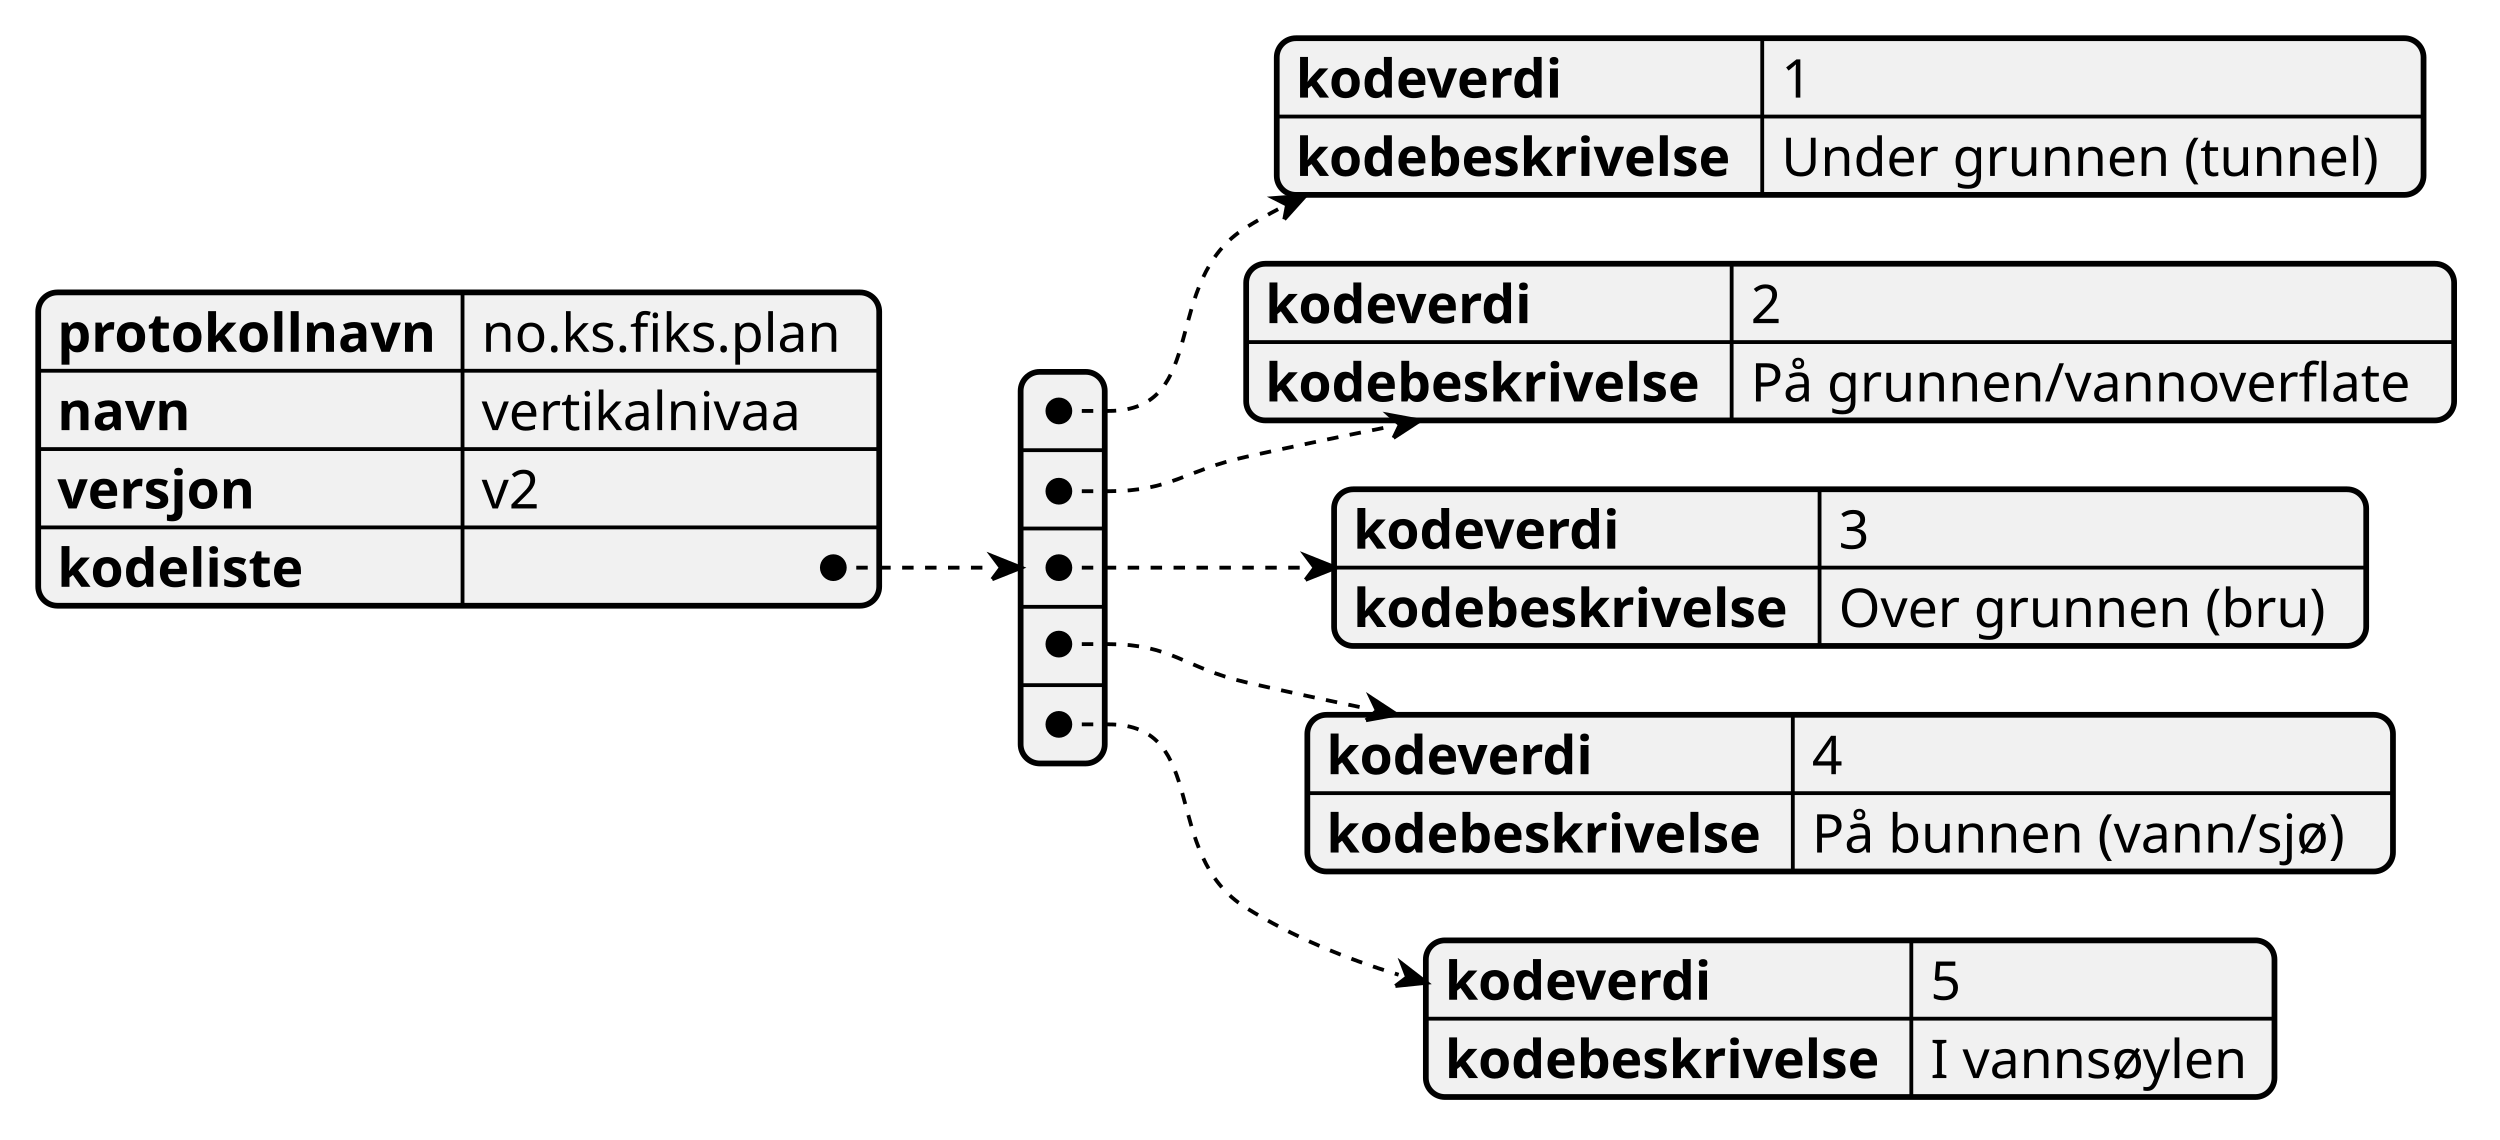
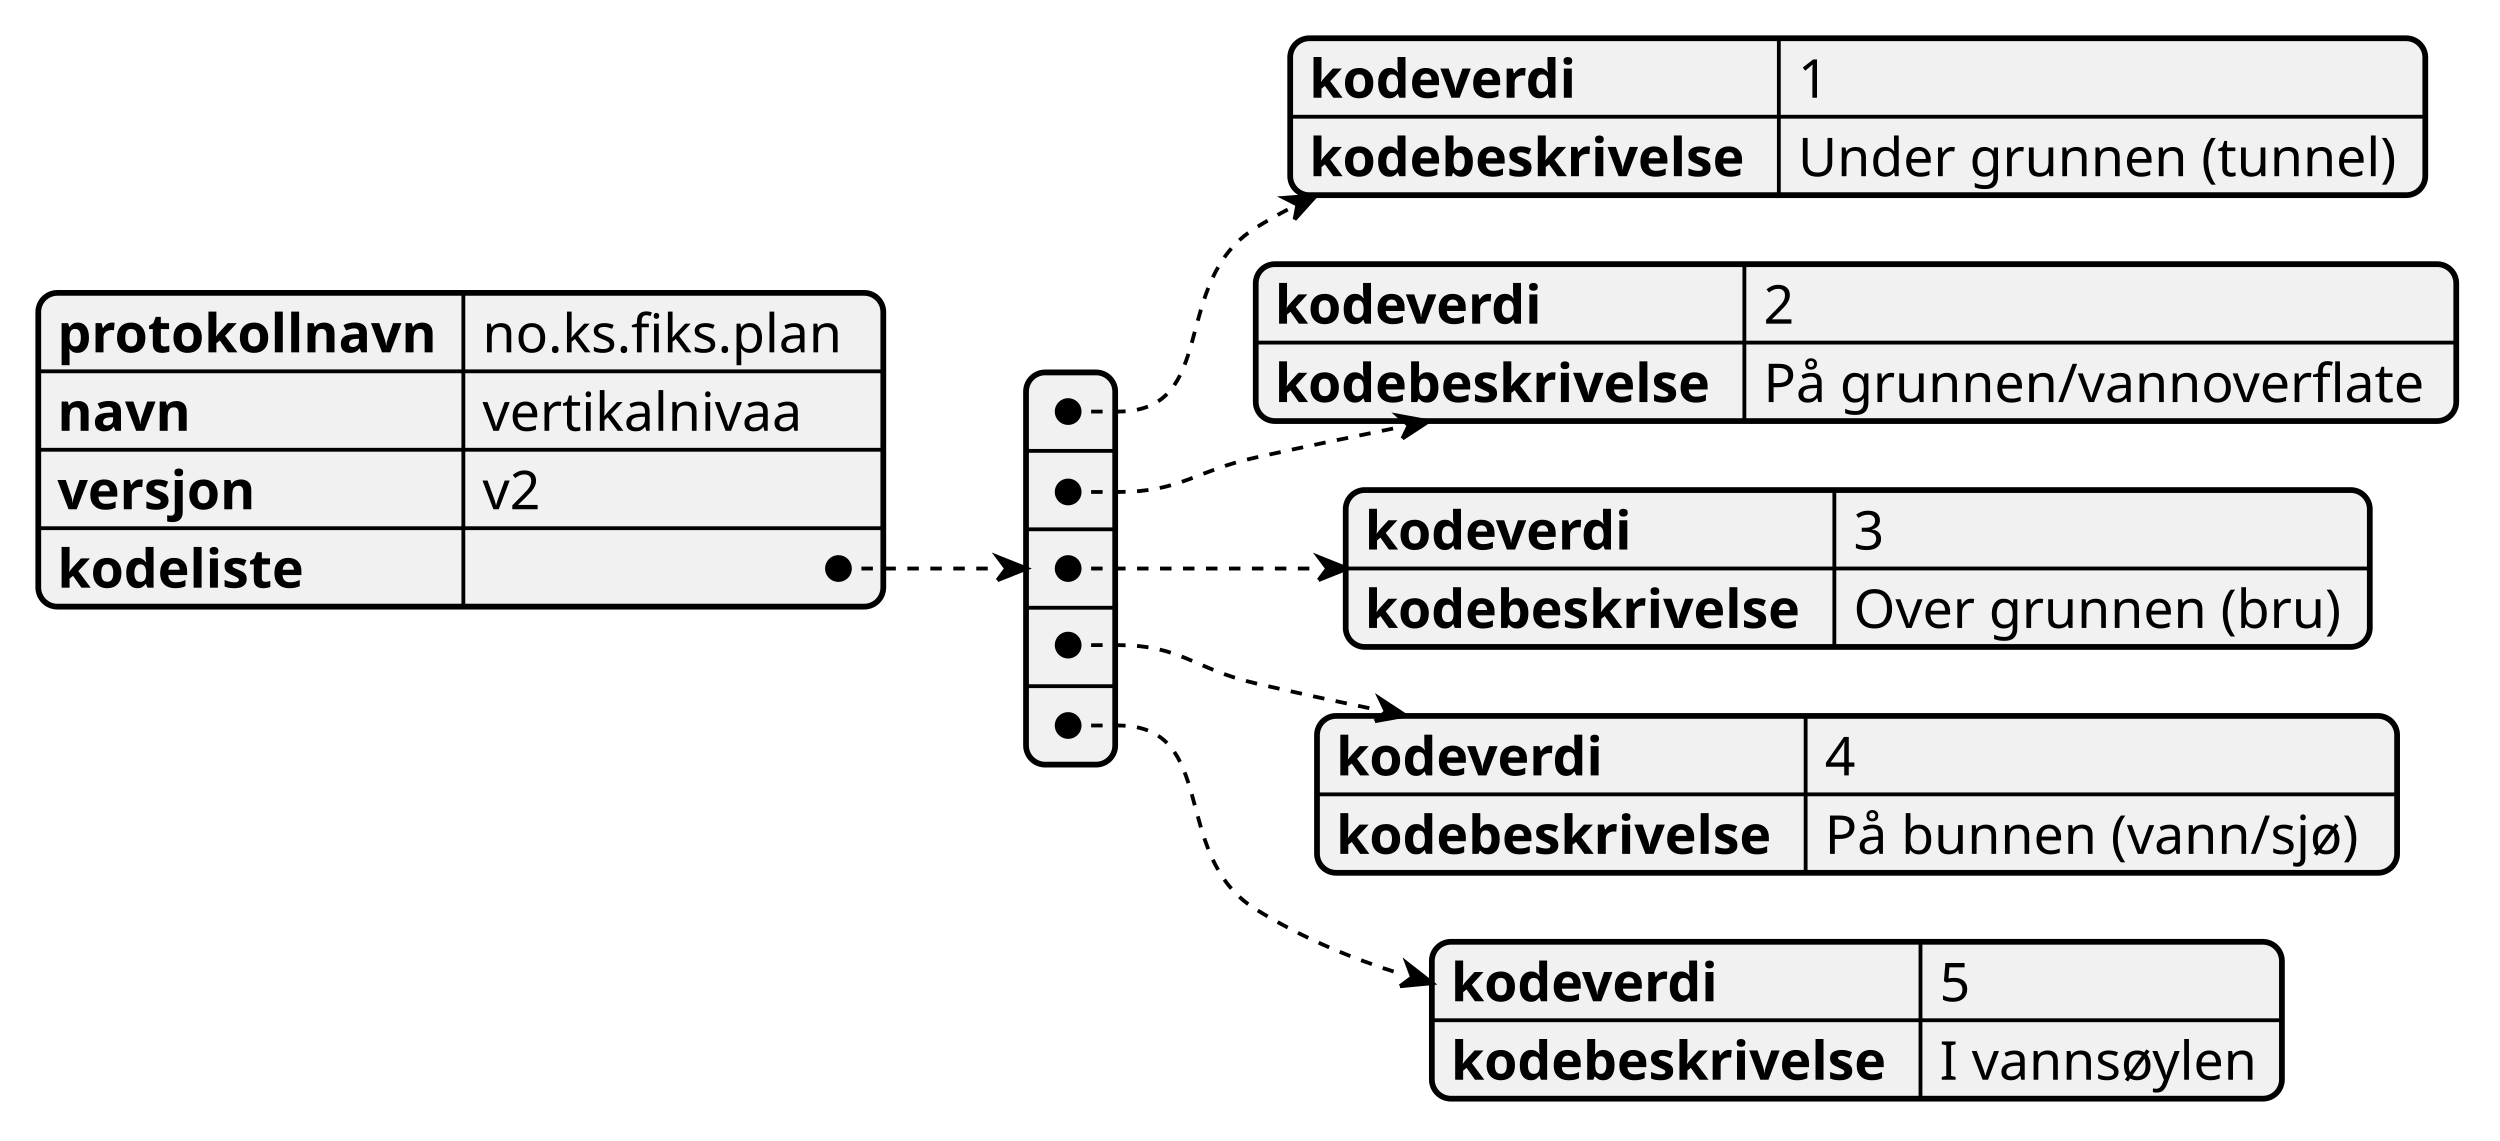
- <svg xmlns="http://www.w3.org/2000/svg" contentStyleType="text/css" height="298px" preserveAspectRatio="none" style="width:654px;height:298px;background:#FFFFFF;" version="1.1" viewBox="0 0 654 298" width="654px" zoomAndPan="magnify">
+ <svg xmlns="http://www.w3.org/2000/svg" contentStyleType="text/css" data-diagram-type="JSON" height="298px" preserveAspectRatio="none" style="width:653px;height:298px;background:#FFFFFF;" version="1.1" viewBox="0 0 653 298" width="653px" zoomAndPan="magnify">
  <defs />
  <g>
-     <rect fill="#F1F1F1" height="81.953" rx="5" ry="5" style="stroke:#F1F1F1;stroke-width:1.5;" width="220" x="10" y="76.5" />
-     <text fill="#000000" font-family="sans-serif" font-size="14" font-weight="bold" lengthAdjust="spacing" textLength="101" x="15" y="92.035">protokollnavn</text>
-     <text fill="#000000" font-family="sans-serif" font-size="14" lengthAdjust="spacing" textLength="99" x="126" y="92.035">no.ks.fiks.plan</text>
-     <line style="stroke:#000000;stroke-width:1.0;" x1="121" x2="121" y1="76.5" y2="96.988" />
-     <line style="stroke:#000000;stroke-width:1.0;" x1="10" x2="230" y1="96.988" y2="96.988" />
-     <text fill="#000000" font-family="sans-serif" font-size="14" font-weight="bold" lengthAdjust="spacing" textLength="34" x="15" y="112.523">navn</text>
-     <text fill="#000000" font-family="sans-serif" font-size="14" lengthAdjust="spacing" textLength="86" x="126" y="112.523">vertikalnivaa</text>
-     <line style="stroke:#000000;stroke-width:1.0;" x1="121" x2="121" y1="96.988" y2="117.477" />
-     <line style="stroke:#000000;stroke-width:1.0;" x1="10" x2="230" y1="117.477" y2="117.477" />
-     <text fill="#000000" font-family="sans-serif" font-size="14" font-weight="bold" lengthAdjust="spacing" textLength="53" x="15" y="133.012">versjon</text>
-     <text fill="#000000" font-family="sans-serif" font-size="14" lengthAdjust="spacing" textLength="16" x="126" y="133.012">v2</text>
-     <line style="stroke:#000000;stroke-width:1.0;" x1="121" x2="121" y1="117.477" y2="137.965" />
-     <line style="stroke:#000000;stroke-width:1.0;" x1="10" x2="230" y1="137.965" y2="137.965" />
-     <text fill="#000000" font-family="sans-serif" font-size="14" font-weight="bold" lengthAdjust="spacing" textLength="67" x="15" y="153.5">kodeliste</text>
-     <text fill="#000000" font-family="sans-serif" font-size="14" lengthAdjust="spacing" textLength="12" x="126" y="153.5">   </text>
-     <line style="stroke:#000000;stroke-width:1.0;" x1="121" x2="121" y1="137.965" y2="158.453" />
-     <rect fill="none" height="81.953" rx="5" ry="5" style="stroke:#000000;stroke-width:1.5;" width="220" x="10" y="76.5" />
-     <rect fill="#F1F1F1" height="102.441" rx="5" ry="5" style="stroke:#F1F1F1;stroke-width:1.5;" width="22" x="267" y="97.279" />
-     <text fill="#000000" font-family="sans-serif" font-size="14" lengthAdjust="spacing" textLength="12" x="272" y="112.814">   </text>
-     <line style="stroke:#000000;stroke-width:1.0;" x1="267" x2="289" y1="117.768" y2="117.768" />
-     <text fill="#000000" font-family="sans-serif" font-size="14" lengthAdjust="spacing" textLength="12" x="272" y="133.303">   </text>
-     <line style="stroke:#000000;stroke-width:1.0;" x1="267" x2="289" y1="138.256" y2="138.256" />
-     <text fill="#000000" font-family="sans-serif" font-size="14" lengthAdjust="spacing" textLength="12" x="272" y="153.791">   </text>
-     <line style="stroke:#000000;stroke-width:1.0;" x1="267" x2="289" y1="158.744" y2="158.744" />
-     <text fill="#000000" font-family="sans-serif" font-size="14" lengthAdjust="spacing" textLength="12" x="272" y="174.279">   </text>
-     <line style="stroke:#000000;stroke-width:1.0;" x1="267" x2="289" y1="179.232" y2="179.232" />
-     <text fill="#000000" font-family="sans-serif" font-size="14" lengthAdjust="spacing" textLength="12" x="272" y="194.768">   </text>
-     <rect fill="none" height="102.441" rx="5" ry="5" style="stroke:#000000;stroke-width:1.5;" width="22" x="267" y="97.279" />
-     <rect fill="#F1F1F1" height="40.977" rx="5" ry="5" style="stroke:#F1F1F1;stroke-width:1.5;" width="300" x="334" y="10" />
-     <text fill="#000000" font-family="sans-serif" font-size="14" font-weight="bold" lengthAdjust="spacing" textLength="71" x="339" y="25.535">kodeverdi</text>
-     <text fill="#000000" font-family="sans-serif" font-size="14" lengthAdjust="spacing" textLength="9" x="466" y="25.535">1</text>
-     <line style="stroke:#000000;stroke-width:1.0;" x1="461" x2="461" y1="10" y2="30.488" />
-     <line style="stroke:#000000;stroke-width:1.0;" x1="334" x2="634" y1="30.488" y2="30.488" />
-     <text fill="#000000" font-family="sans-serif" font-size="14" font-weight="bold" lengthAdjust="spacing" textLength="117" x="339" y="46.023">kodebeskrivelse</text>
-     <text fill="#000000" font-family="sans-serif" font-size="14" lengthAdjust="spacing" textLength="163" x="466" y="46.023">Under grunnen (tunnel)</text>
-     <line style="stroke:#000000;stroke-width:1.0;" x1="461" x2="461" y1="30.488" y2="50.977" />
-     <rect fill="none" height="40.977" rx="5" ry="5" style="stroke:#000000;stroke-width:1.5;" width="300" x="334" y="10" />
-     <rect fill="#F1F1F1" height="40.977" rx="5" ry="5" style="stroke:#F1F1F1;stroke-width:1.5;" width="316" x="326" y="69" />
-     <text fill="#000000" font-family="sans-serif" font-size="14" font-weight="bold" lengthAdjust="spacing" textLength="71" x="331" y="84.535">kodeverdi</text>
-     <text fill="#000000" font-family="sans-serif" font-size="14" lengthAdjust="spacing" textLength="9" x="458" y="84.535">2</text>
-     <line style="stroke:#000000;stroke-width:1.0;" x1="453" x2="453" y1="69" y2="89.488" />
-     <line style="stroke:#000000;stroke-width:1.0;" x1="326" x2="642" y1="89.488" y2="89.488" />
-     <text fill="#000000" font-family="sans-serif" font-size="14" font-weight="bold" lengthAdjust="spacing" textLength="117" x="331" y="105.023">kodebeskrivelse</text>
-     <text fill="#000000" font-family="sans-serif" font-size="14" lengthAdjust="spacing" textLength="179" x="458" y="105.023">På grunnen/vannoverflate</text>
-     <line style="stroke:#000000;stroke-width:1.0;" x1="453" x2="453" y1="89.488" y2="109.977" />
-     <rect fill="none" height="40.977" rx="5" ry="5" style="stroke:#000000;stroke-width:1.5;" width="316" x="326" y="69" />
-     <rect fill="#F1F1F1" height="40.977" rx="5" ry="5" style="stroke:#F1F1F1;stroke-width:1.5;" width="270" x="349" y="128" />
-     <text fill="#000000" font-family="sans-serif" font-size="14" font-weight="bold" lengthAdjust="spacing" textLength="71" x="354" y="143.535">kodeverdi</text>
-     <text fill="#000000" font-family="sans-serif" font-size="14" lengthAdjust="spacing" textLength="9" x="481" y="143.535">3</text>
-     <line style="stroke:#000000;stroke-width:1.0;" x1="476" x2="476" y1="128" y2="148.488" />
-     <line style="stroke:#000000;stroke-width:1.0;" x1="349" x2="619" y1="148.488" y2="148.488" />
-     <text fill="#000000" font-family="sans-serif" font-size="14" font-weight="bold" lengthAdjust="spacing" textLength="117" x="354" y="164.023">kodebeskrivelse</text>
-     <text fill="#000000" font-family="sans-serif" font-size="14" lengthAdjust="spacing" textLength="133" x="481" y="164.023">Over grunnen (bru)</text>
-     <line style="stroke:#000000;stroke-width:1.0;" x1="476" x2="476" y1="148.488" y2="168.977" />
-     <rect fill="none" height="40.977" rx="5" ry="5" style="stroke:#000000;stroke-width:1.5;" width="270" x="349" y="128" />
-     <rect fill="#F1F1F1" height="40.977" rx="5" ry="5" style="stroke:#F1F1F1;stroke-width:1.5;" width="284" x="342" y="187" />
-     <text fill="#000000" font-family="sans-serif" font-size="14" font-weight="bold" lengthAdjust="spacing" textLength="71" x="347" y="202.535">kodeverdi</text>
-     <text fill="#000000" font-family="sans-serif" font-size="14" lengthAdjust="spacing" textLength="9" x="474" y="202.535">4</text>
-     <line style="stroke:#000000;stroke-width:1.0;" x1="469" x2="469" y1="187" y2="207.488" />
-     <line style="stroke:#000000;stroke-width:1.0;" x1="342" x2="626" y1="207.488" y2="207.488" />
-     <text fill="#000000" font-family="sans-serif" font-size="14" font-weight="bold" lengthAdjust="spacing" textLength="117" x="347" y="223.023">kodebeskrivelse</text>
-     <text fill="#000000" font-family="sans-serif" font-size="14" lengthAdjust="spacing" textLength="147" x="474" y="223.023">På bunnen (vann/sjø)</text>
-     <line style="stroke:#000000;stroke-width:1.0;" x1="469" x2="469" y1="207.488" y2="227.977" />
-     <rect fill="none" height="40.977" rx="5" ry="5" style="stroke:#000000;stroke-width:1.5;" width="284" x="342" y="187" />
-     <rect fill="#F1F1F1" height="40.977" rx="5" ry="5" style="stroke:#F1F1F1;stroke-width:1.5;" width="222" x="373" y="246" />
-     <text fill="#000000" font-family="sans-serif" font-size="14" font-weight="bold" lengthAdjust="spacing" textLength="71" x="378" y="261.535">kodeverdi</text>
-     <text fill="#000000" font-family="sans-serif" font-size="14" lengthAdjust="spacing" textLength="9" x="505" y="261.535">5</text>
-     <line style="stroke:#000000;stroke-width:1.0;" x1="500" x2="500" y1="246" y2="266.488" />
-     <line style="stroke:#000000;stroke-width:1.0;" x1="373" x2="595" y1="266.488" y2="266.488" />
-     <text fill="#000000" font-family="sans-serif" font-size="14" font-weight="bold" lengthAdjust="spacing" textLength="117" x="378" y="282.023">kodebeskrivelse</text>
-     <text fill="#000000" font-family="sans-serif" font-size="14" lengthAdjust="spacing" textLength="85" x="505" y="282.023">I vannsøylen</text>
-     <line style="stroke:#000000;stroke-width:1.0;" x1="500" x2="500" y1="266.488" y2="286.977" />
-     <rect fill="none" height="40.977" rx="5" ry="5" style="stroke:#000000;stroke-width:1.5;" width="222" x="373" y="246" />
-     <path d="M277,107.5 L290,107.5 C316.667,107.5 303.332,73.545 326,59.5 C328.792,57.77 331.661,56.138 334.596,54.599 " fill="none" style="stroke:#000000;stroke-width:1.0;stroke-dasharray:3.0,3.0;" />
-     <path d="M335.966,57.382 L336.683,53.571 L333.225,51.816 L341.553,51.173 L335.966,57.382 " fill="#000000" style="stroke:#000000;stroke-width:1.0;" />
-     <ellipse cx="277" cy="107.5" fill="#000000" rx="3" ry="3" style="stroke:#000000;stroke-width:1.0;" />
-     <path d="M277,128.5 L290,128.5 C306.492,128.5 309.893,123.044 326,119.5 C338.272,116.8 351.112,114.119 363.94,111.535 " fill="none" style="stroke:#000000;stroke-width:1.0;stroke-dasharray:3.0,3.0;" />
-     <path d="M364.544,114.553 L366.204,111.082 L363.336,108.516 L371.487,110.025 L364.544,114.553 " fill="#000000" style="stroke:#000000;stroke-width:1.0;" />
-     <ellipse cx="277" cy="128.5" fill="#000000" rx="3" ry="3" style="stroke:#000000;stroke-width:1.0;" />
-     <path d="M277,148.5 L290,148.5 C306.678,148.5 324.165,148.5 341.519,148.5 " fill="none" style="stroke:#000000;stroke-width:1.0;stroke-dasharray:3.0,3.0;" />
-     <path d="M341.519,151.684 L343.908,148.5 L341.519,145.316 L349.48,148.5 L341.519,151.684 " fill="#000000" style="stroke:#000000;stroke-width:1.0;" />
-     <ellipse cx="277" cy="148.5" fill="#000000" rx="3" ry="3" style="stroke:#000000;stroke-width:1.0;" />
-     <path d="M277,168.5 L290,168.5 C306.606,168.5 309.818,174.771 326,178.5 C336.346,180.885 347.11,183.203 357.938,185.422 " fill="none" style="stroke:#000000;stroke-width:1.0;stroke-dasharray:3.0,3.0;" />
-     <path d="M357.33,188.423 L360.188,185.878 L358.546,182.421 L365.439,186.942 L357.33,188.423 " fill="#000000" style="stroke:#000000;stroke-width:1.0;" />
-     <ellipse cx="277" cy="168.5" fill="#000000" rx="3" ry="3" style="stroke:#000000;stroke-width:1.0;" />
-     <path d="M277,189.5 L290,189.5 C316.667,189.5 303.332,223.455 326,237.5 C338.176,245.044 351.831,250.726 365.875,254.991 " fill="none" style="stroke:#000000;stroke-width:1.0;stroke-dasharray:3.0,3.0;" />
-     <path d="M365.034,257.94 L368.087,255.622 L366.716,252.041 L373.249,257.094 L365.034,257.94 " fill="#000000" style="stroke:#000000;stroke-width:1.0;" />
-     <ellipse cx="277" cy="189.5" fill="#000000" rx="3" ry="3" style="stroke:#000000;stroke-width:1.0;" />
-     <path d="M218,148.5 L231,148.5 C240.421,148.5 250.916,148.5 259.548,148.5 " fill="none" style="stroke:#000000;stroke-width:1.0;stroke-dasharray:3.0,3.0;" />
-     <path d="M259.548,151.544 L261.831,148.5 L259.548,145.456 L267.158,148.5 L259.548,151.544 " fill="#000000" style="stroke:#000000;stroke-width:1.0;" />
-     <ellipse cx="218" cy="148.5" fill="#000000" rx="3" ry="3" style="stroke:#000000;stroke-width:1.0;" />
+     <rect fill="#F1F1F1" height="81.953" rx="5" ry="5" style="stroke:#F1F1F1;stroke-width:1.5;" width="220.717" x="10" y="76.5" />
+     <text fill="#000000" font-family="sans-serif" font-size="14" font-weight="bold" lengthAdjust="spacing" textLength="101.028" x="15" y="92.035">protokollnavn</text>
+     <text fill="#000000" font-family="sans-serif" font-size="14" lengthAdjust="spacing" textLength="99.689" x="126.028" y="92.035">no.ks.fiks.plan</text>
+     <line style="stroke:#000000;stroke-width:1;" x1="121.028" x2="121.028" y1="76.5" y2="96.988" />
+     <line style="stroke:#000000;stroke-width:1;" x1="10" x2="230.717" y1="96.988" y2="96.988" />
+     <text fill="#000000" font-family="sans-serif" font-size="14" font-weight="bold" lengthAdjust="spacing" textLength="34.925" x="15" y="112.523">navn</text>
+     <text fill="#000000" font-family="sans-serif" font-size="14" lengthAdjust="spacing" textLength="85.463" x="126.028" y="112.523">vertikalnivaa</text>
+     <line style="stroke:#000000;stroke-width:1;" x1="121.028" x2="121.028" y1="96.988" y2="117.477" />
+     <line style="stroke:#000000;stroke-width:1;" x1="10" x2="230.717" y1="117.477" y2="117.477" />
+     <text fill="#000000" font-family="sans-serif" font-size="14" font-weight="bold" lengthAdjust="spacing" textLength="53.587" x="15" y="133.012">versjon</text>
+     <text fill="#000000" font-family="sans-serif" font-size="14" lengthAdjust="spacing" textLength="16.099" x="126.028" y="133.012">v2</text>
+     <line style="stroke:#000000;stroke-width:1;" x1="121.028" x2="121.028" y1="117.477" y2="137.965" />
+     <line style="stroke:#000000;stroke-width:1;" x1="10" x2="230.717" y1="137.965" y2="137.965" />
+     <text fill="#000000" font-family="sans-serif" font-size="14" font-weight="bold" lengthAdjust="spacing" textLength="66.179" x="15" y="153.5">kodeliste</text>
+     <text fill="#000000" font-family="sans-serif" font-size="14" lengthAdjust="spacing" textLength="13.289" x="126.028" y="153.5">   </text>
+     <line style="stroke:#000000;stroke-width:1;" x1="121.028" x2="121.028" y1="137.965" y2="158.453" />
+     <rect fill="none" height="81.953" rx="5" ry="5" style="stroke:#000000;stroke-width:1.5;" width="220.717" x="10" y="76.5" />
+     <rect fill="#F1F1F1" height="102.441" rx="5" ry="5" style="stroke:#F1F1F1;stroke-width:1.5;" width="23.289" x="268" y="97.279" />
+     <text fill="#000000" font-family="sans-serif" font-size="14" lengthAdjust="spacing" textLength="13.289" x="273" y="112.814">   </text>
+     <line style="stroke:#000000;stroke-width:1;" x1="268" x2="291.289" y1="117.768" y2="117.768" />
+     <text fill="#000000" font-family="sans-serif" font-size="14" lengthAdjust="spacing" textLength="13.289" x="273" y="133.303">   </text>
+     <line style="stroke:#000000;stroke-width:1;" x1="268" x2="291.289" y1="138.256" y2="138.256" />
+     <text fill="#000000" font-family="sans-serif" font-size="14" lengthAdjust="spacing" textLength="13.289" x="273" y="153.791">   </text>
+     <line style="stroke:#000000;stroke-width:1;" x1="268" x2="291.289" y1="158.744" y2="158.744" />
+     <text fill="#000000" font-family="sans-serif" font-size="14" lengthAdjust="spacing" textLength="13.289" x="273" y="174.279">   </text>
+     <line style="stroke:#000000;stroke-width:1;" x1="268" x2="291.289" y1="179.232" y2="179.232" />
+     <text fill="#000000" font-family="sans-serif" font-size="14" lengthAdjust="spacing" textLength="13.289" x="273" y="194.768">   </text>
+     <rect fill="none" height="102.441" rx="5" ry="5" style="stroke:#000000;stroke-width:1.5;" width="23.289" x="268" y="97.279" />
+     <rect fill="#F1F1F1" height="40.977" rx="5" ry="5" style="stroke:#F1F1F1;stroke-width:1.5;" width="296.486" x="337" y="10" />
+     <text fill="#000000" font-family="sans-serif" font-size="14" font-weight="bold" lengthAdjust="spacing" textLength="71.982" x="342" y="25.535">kodeverdi</text>
+     <text fill="#000000" font-family="sans-serif" font-size="14" lengthAdjust="spacing" textLength="8.852" x="469.633" y="25.535">1</text>
+     <line style="stroke:#000000;stroke-width:1;" x1="464.633" x2="464.633" y1="10" y2="30.488" />
+     <line style="stroke:#000000;stroke-width:1;" x1="337" x2="633.486" y1="30.488" y2="30.488" />
+     <text fill="#000000" font-family="sans-serif" font-size="14" font-weight="bold" lengthAdjust="spacing" textLength="117.633" x="342" y="46.023">kodebeskrivelse</text>
+     <text fill="#000000" font-family="sans-serif" font-size="14" lengthAdjust="spacing" textLength="158.853" x="469.633" y="46.023">Under grunnen (tunnel)</text>
+     <line style="stroke:#000000;stroke-width:1;" x1="464.633" x2="464.633" y1="30.488" y2="50.977" />
+     <rect fill="none" height="40.977" rx="5" ry="5" style="stroke:#000000;stroke-width:1.5;" width="296.486" x="337" y="10" />
+     <rect fill="#F1F1F1" height="40.977" rx="5" ry="5" style="stroke:#F1F1F1;stroke-width:1.5;" width="313.576" x="328" y="69" />
+     <text fill="#000000" font-family="sans-serif" font-size="14" font-weight="bold" lengthAdjust="spacing" textLength="71.982" x="333" y="84.535">kodeverdi</text>
+     <text fill="#000000" font-family="sans-serif" font-size="14" lengthAdjust="spacing" textLength="8.852" x="460.633" y="84.535">2</text>
+     <line style="stroke:#000000;stroke-width:1;" x1="455.633" x2="455.633" y1="69" y2="89.488" />
+     <line style="stroke:#000000;stroke-width:1;" x1="328" x2="641.576" y1="89.488" y2="89.488" />
+     <text fill="#000000" font-family="sans-serif" font-size="14" font-weight="bold" lengthAdjust="spacing" textLength="117.633" x="333" y="105.023">kodebeskrivelse</text>
+     <text fill="#000000" font-family="sans-serif" font-size="14" lengthAdjust="spacing" textLength="175.943" x="460.633" y="105.023">På grunnen/vannoverflate</text>
+     <line style="stroke:#000000;stroke-width:1;" x1="455.633" x2="455.633" y1="89.488" y2="109.977" />
+     <rect fill="none" height="40.977" rx="5" ry="5" style="stroke:#000000;stroke-width:1.5;" width="313.576" x="328" y="69" />
+     <rect fill="#F1F1F1" height="40.977" rx="5" ry="5" style="stroke:#F1F1F1;stroke-width:1.5;" width="267.488" x="351.5" y="128" />
+     <text fill="#000000" font-family="sans-serif" font-size="14" font-weight="bold" lengthAdjust="spacing" textLength="71.982" x="356.5" y="143.535">kodeverdi</text>
+     <text fill="#000000" font-family="sans-serif" font-size="14" lengthAdjust="spacing" textLength="8.852" x="484.133" y="143.535">3</text>
+     <line style="stroke:#000000;stroke-width:1;" x1="479.133" x2="479.133" y1="128" y2="148.488" />
+     <line style="stroke:#000000;stroke-width:1;" x1="351.5" x2="618.988" y1="148.488" y2="148.488" />
+     <text fill="#000000" font-family="sans-serif" font-size="14" font-weight="bold" lengthAdjust="spacing" textLength="117.633" x="356.5" y="164.023">kodebeskrivelse</text>
+     <text fill="#000000" font-family="sans-serif" font-size="14" lengthAdjust="spacing" textLength="129.856" x="484.133" y="164.023">Over grunnen (bru)</text>
+     <line style="stroke:#000000;stroke-width:1;" x1="479.133" x2="479.133" y1="148.488" y2="168.977" />
+     <rect fill="none" height="40.977" rx="5" ry="5" style="stroke:#000000;stroke-width:1.5;" width="267.488" x="351.5" y="128" />
+     <rect fill="#F1F1F1" height="40.977" rx="5" ry="5" style="stroke:#F1F1F1;stroke-width:1.5;" width="282.124" x="344" y="187" />
+     <text fill="#000000" font-family="sans-serif" font-size="14" font-weight="bold" lengthAdjust="spacing" textLength="71.982" x="349" y="202.535">kodeverdi</text>
+     <text fill="#000000" font-family="sans-serif" font-size="14" lengthAdjust="spacing" textLength="8.852" x="476.633" y="202.535">4</text>
+     <line style="stroke:#000000;stroke-width:1;" x1="471.633" x2="471.633" y1="187" y2="207.488" />
+     <line style="stroke:#000000;stroke-width:1;" x1="344" x2="626.124" y1="207.488" y2="207.488" />
+     <text fill="#000000" font-family="sans-serif" font-size="14" font-weight="bold" lengthAdjust="spacing" textLength="117.633" x="349" y="223.023">kodebeskrivelse</text>
+     <text fill="#000000" font-family="sans-serif" font-size="14" lengthAdjust="spacing" textLength="144.491" x="476.633" y="223.023">På bunnen (vann/sjø)</text>
+     <line style="stroke:#000000;stroke-width:1;" x1="471.633" x2="471.633" y1="207.488" y2="227.977" />
+     <rect fill="none" height="40.977" rx="5" ry="5" style="stroke:#000000;stroke-width:1.5;" width="282.124" x="344" y="187" />
+     <rect fill="#F1F1F1" height="40.977" rx="5" ry="5" style="stroke:#F1F1F1;stroke-width:1.5;" width="222.036" x="374" y="246" />
+     <text fill="#000000" font-family="sans-serif" font-size="14" font-weight="bold" lengthAdjust="spacing" textLength="71.982" x="379" y="261.535">kodeverdi</text>
+     <text fill="#000000" font-family="sans-serif" font-size="14" lengthAdjust="spacing" textLength="8.852" x="506.633" y="261.535">5</text>
+     <line style="stroke:#000000;stroke-width:1;" x1="501.633" x2="501.633" y1="246" y2="266.488" />
+     <line style="stroke:#000000;stroke-width:1;" x1="374" x2="596.036" y1="266.488" y2="266.488" />
+     <text fill="#000000" font-family="sans-serif" font-size="14" font-weight="bold" lengthAdjust="spacing" textLength="117.633" x="379" y="282.023">kodebeskrivelse</text>
+     <text fill="#000000" font-family="sans-serif" font-size="14" lengthAdjust="spacing" textLength="84.403" x="506.633" y="282.023">I vannsøylen</text>
+     <line style="stroke:#000000;stroke-width:1;" x1="501.633" x2="501.633" y1="266.488" y2="286.977" />
+     <rect fill="none" height="40.977" rx="5" ry="5" style="stroke:#000000;stroke-width:1.5;" width="222.036" x="374" y="246" />
+     <path d="M279,107.5 L292,107.5 C318.667,107.5 305.34,73.558 328,59.5 C330.84,57.738 333.76,56.078 336.748,54.514" fill="none" style="stroke:#000000;stroke-width:1;stroke-dasharray:3.0,3.0;" />
+     <path d="M338.139,57.349 L338.874,53.471 L335.357,51.68 L343.834,51.037 L338.139,57.349" fill="#000000" style="stroke:#000000;stroke-width:1;" />
+     <ellipse cx="279" cy="107.5" fill="#000000" rx="3" ry="3" style="stroke:#000000;stroke-width:1;" />
+     <path d="M279,128.5 L292,128.5 C308.492,128.5 311.895,123.054 328,119.5 C340.195,116.809 352.955,114.134 365.702,111.554" fill="none" style="stroke:#000000;stroke-width:1;stroke-dasharray:3.0,3.0;" />
+     <path d="M366.305,114.553 L367.952,111.101 L365.099,108.554 L373.201,110.046 L366.305,114.553" fill="#000000" style="stroke:#000000;stroke-width:1;" />
+     <ellipse cx="279" cy="128.5" fill="#000000" rx="3" ry="3" style="stroke:#000000;stroke-width:1;" />
+     <path d="M279,148.5 L292,148.5 C308.961,148.5 326.762,148.5 344.404,148.5" fill="none" style="stroke:#000000;stroke-width:1;stroke-dasharray:3.0,3.0;" />
+     <path d="M344.404,151.519 L346.668,148.5 L344.404,145.481 L351.952,148.5 L344.404,151.519" fill="#000000" style="stroke:#000000;stroke-width:1;" />
+     <ellipse cx="279" cy="148.5" fill="#000000" rx="3" ry="3" style="stroke:#000000;stroke-width:1;" />
+     <path d="M279,168.5 L292,168.5 C308.606,168.5 311.82,174.761 328,178.5 C338.281,180.876 348.978,183.188 359.736,185.403" fill="none" style="stroke:#000000;stroke-width:1;stroke-dasharray:3.0,3.0;" />
+     <path d="M359.13,188.384 L361.973,185.858 L360.344,182.421 L367.191,186.92 L359.13,188.384" fill="#000000" style="stroke:#000000;stroke-width:1;" />
+     <ellipse cx="279" cy="168.5" fill="#000000" rx="3" ry="3" style="stroke:#000000;stroke-width:1;" />
+     <path d="M279,189.5 L292,189.5 C318.667,189.5 305.34,223.442 328,237.5 C339.788,244.813 352.972,250.373 366.55,254.587" fill="none" style="stroke:#000000;stroke-width:1;stroke-dasharray:3.0,3.0;" />
+     <path d="M365.668,257.618 L368.823,255.248 L367.432,251.555 L374.127,256.791 L365.668,257.618" fill="#000000" style="stroke:#000000;stroke-width:1;" />
+     <ellipse cx="279" cy="189.5" fill="#000000" rx="3" ry="3" style="stroke:#000000;stroke-width:1;" />
+     <path d="M219,148.5 L232,148.5 C241.399,148.5 251.855,148.5 260.514,148.5" fill="none" style="stroke:#000000;stroke-width:1;stroke-dasharray:3.0,3.0;" />
+     <path d="M260.514,151.563 L262.812,148.5 L260.514,145.437 L268.173,148.5 L260.514,151.563" fill="#000000" style="stroke:#000000;stroke-width:1;" />
+     <ellipse cx="219" cy="148.5" fill="#000000" rx="3" ry="3" style="stroke:#000000;stroke-width:1;" />
  </g>
</svg>
